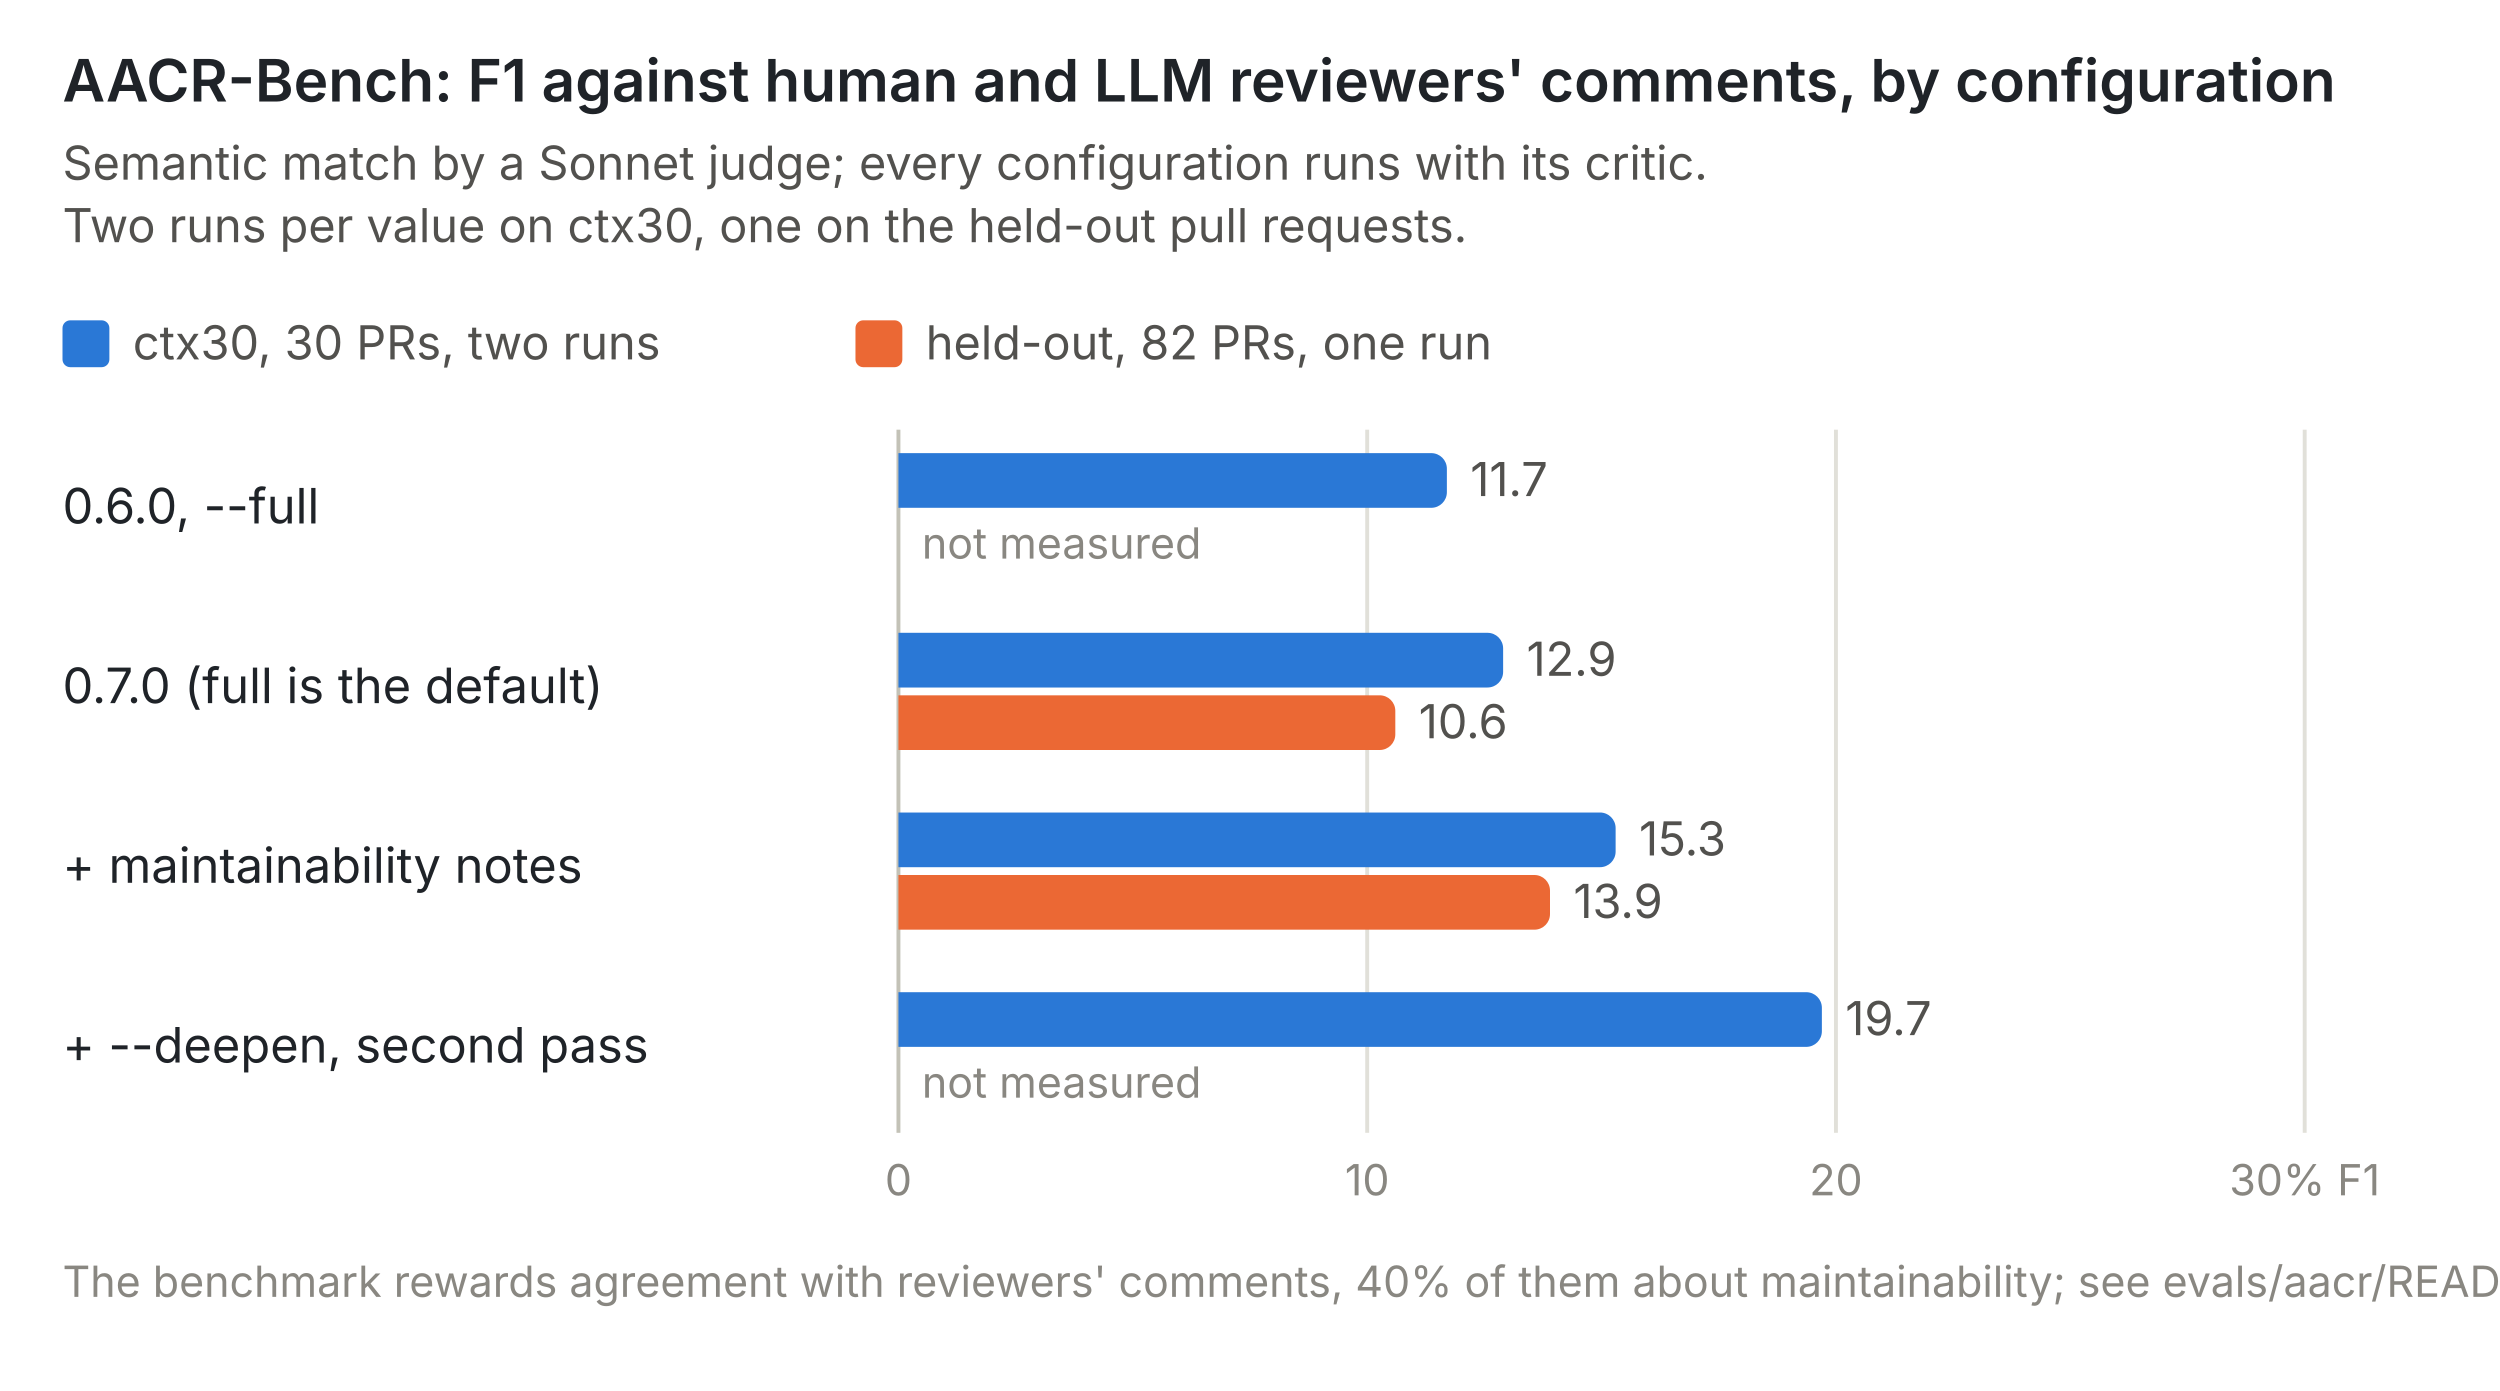
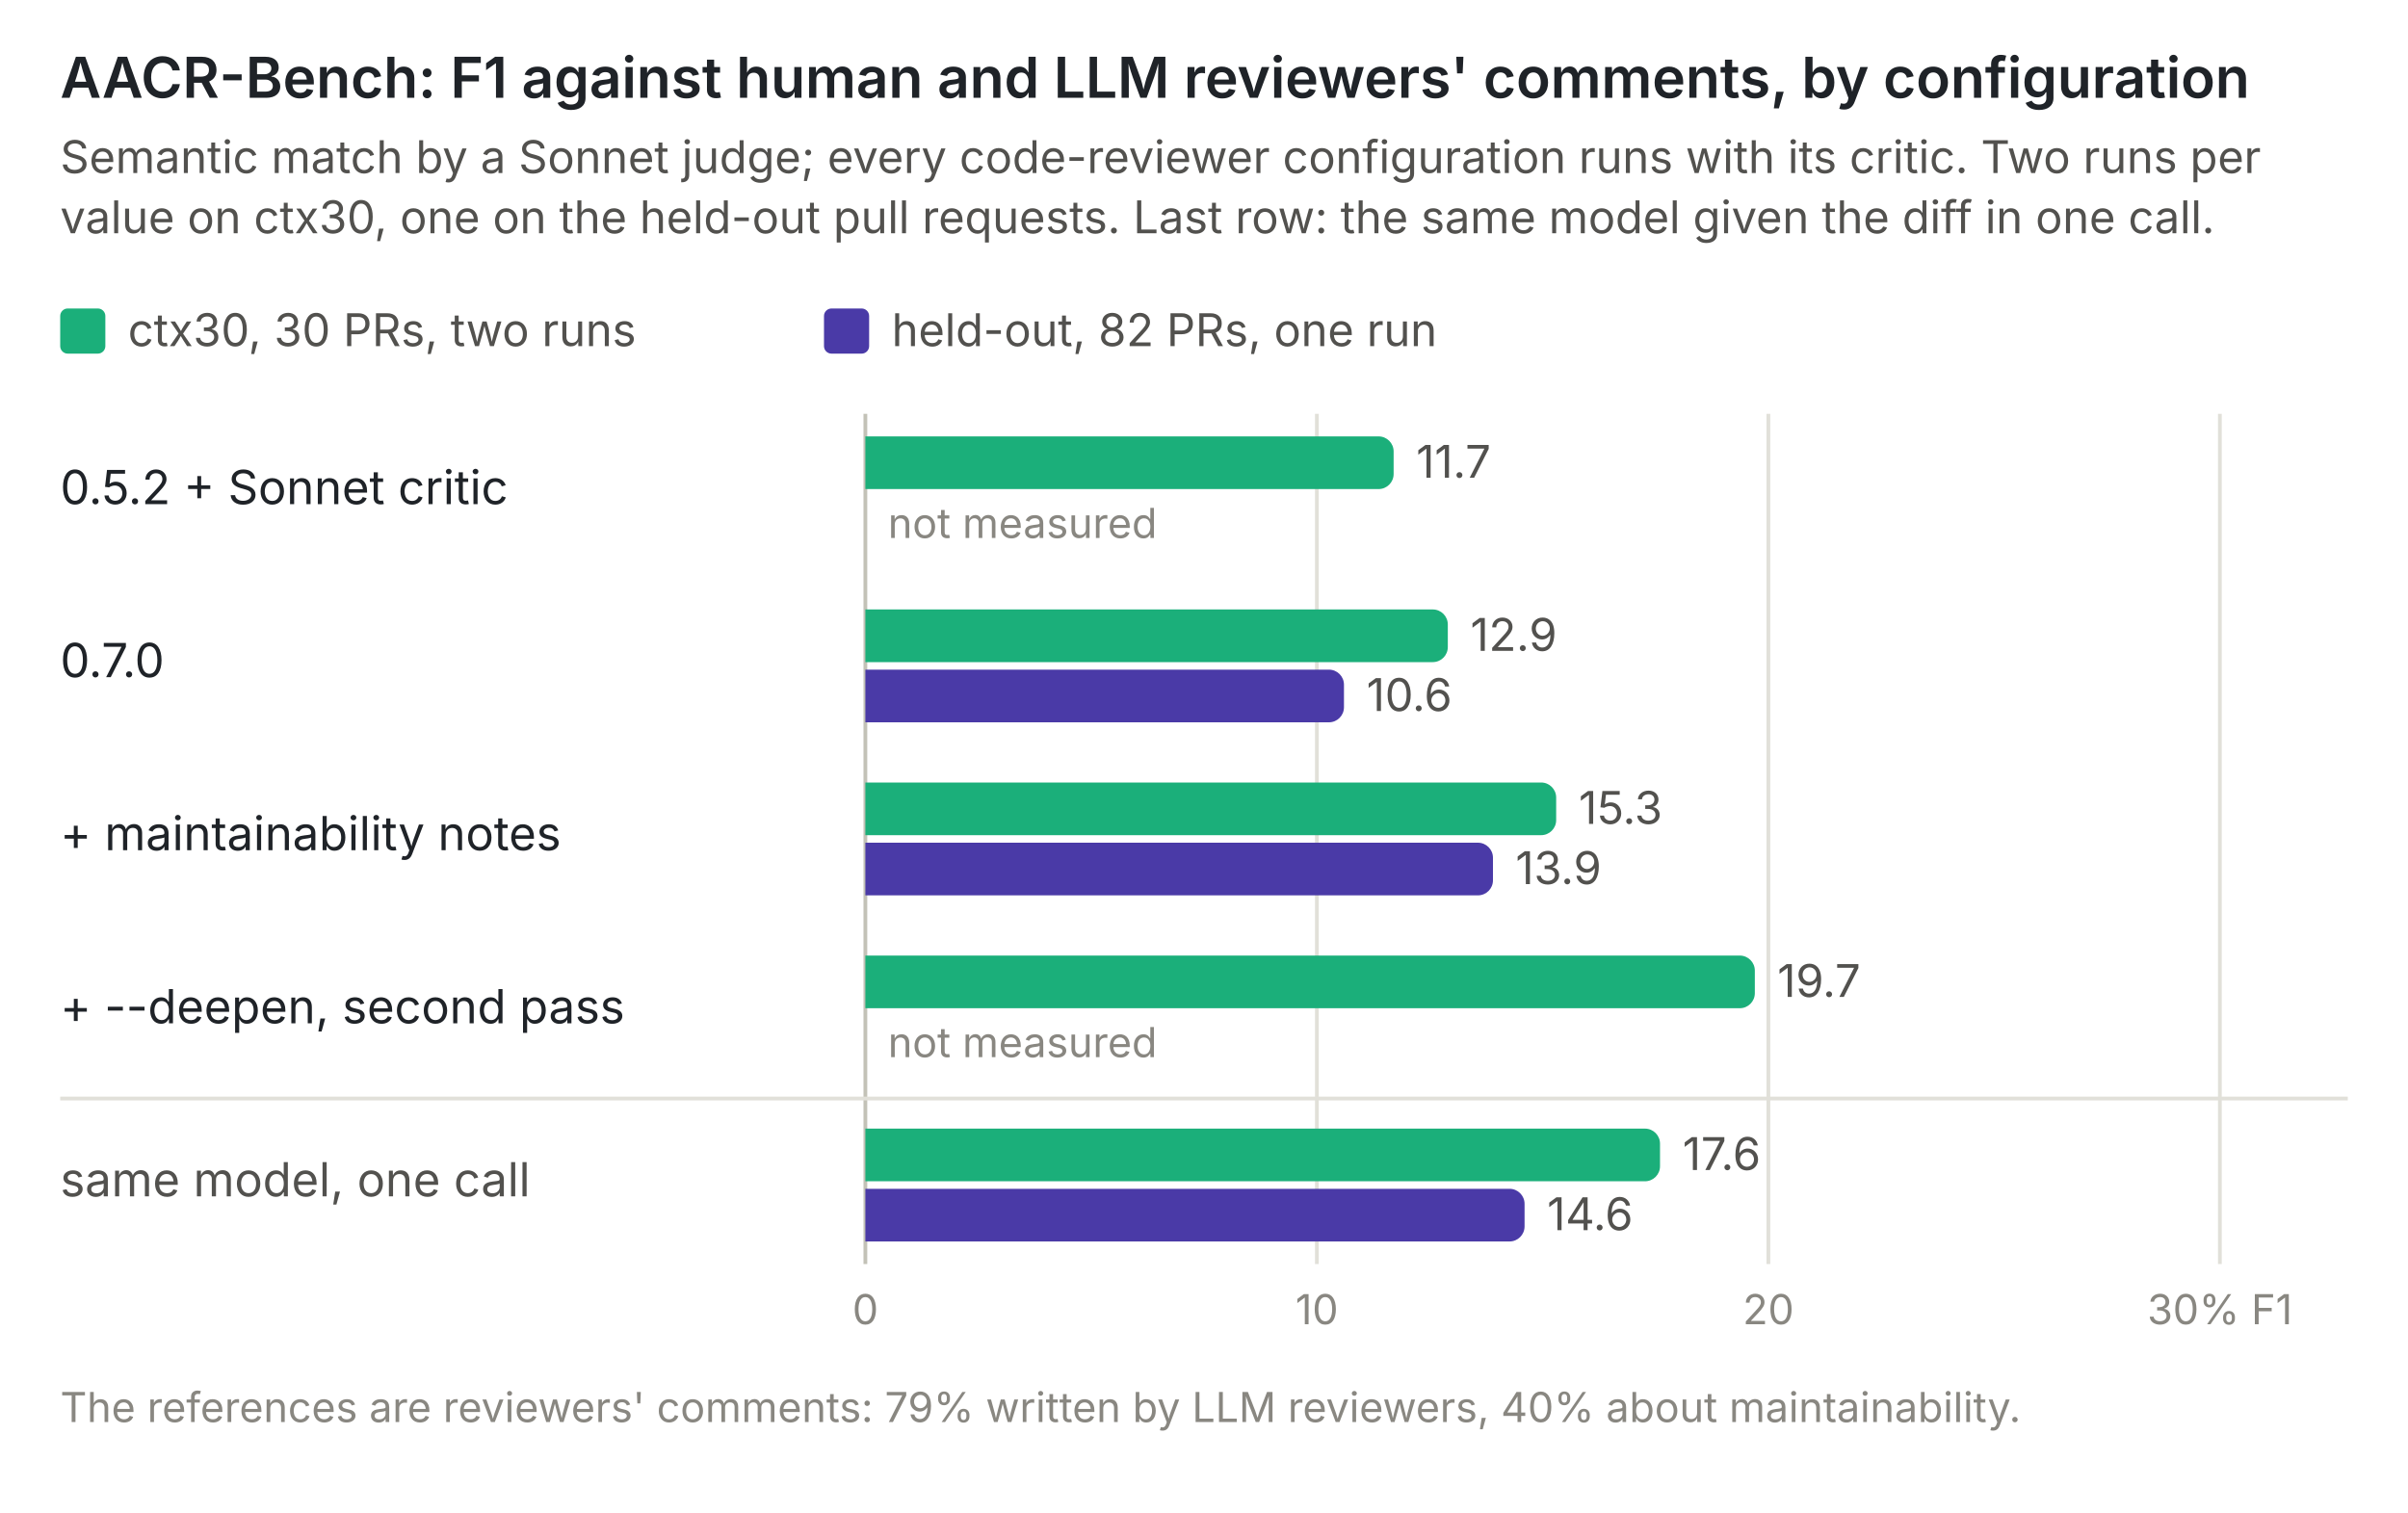
- <svg xmlns="http://www.w3.org/2000/svg" width="640" height="356" viewBox="0 0 640 356" role="img" aria-label="F1 on AACR-Bench by configuration: 0.6.0, --full 11.7; 0.7.0 (full is the default) 12.9 on ctx30 and 10.6 held out; + maintainability notes 15.3 on ctx30 and 13.9 held out; + --deepen, second pass 19.7" font-family="system-ui, -apple-system, &quot;Segoe UI&quot;, sans-serif">
+ <svg xmlns="http://www.w3.org/2000/svg" width="640" height="402" viewBox="0 0 640 402" role="img" aria-label="F1 on AACR-Bench by configuration: 0.5.2 + Sonnet critic 11.7; 0.7.0 12.9 on ctx30 and 10.6 held out; + maintainability notes 15.3 on ctx30 and 13.9 held out; + --deepen, second pass 19.7; same model, one call 17.6 on ctx30 and 14.6 held out" font-family="system-ui, -apple-system, &quot;Segoe UI&quot;, sans-serif">
  <text x="16.0" y="26.0" font-size="15" fill="#1f2328" font-weight="600">AACR-Bench: F1 against human and LLM reviewers' comments, by configuration</text>
-   <text x="16.0" y="46.0" font-size="12" fill="#52514e">Semantic match by a Sonnet judge; every configuration runs with its critic.</text>
-   <text x="16.0" y="62.0" font-size="12" fill="#52514e">Two runs per value on ctx30, one on the held-out pull requests.</text>
-   <rect x="16" y="82" width="12" height="12" rx="2" fill="#2a78d6" />
+   <text x="16.0" y="46.0" font-size="12" fill="#52514e">Semantic match by a Sonnet judge; every code-reviewer configuration runs with its critic. Two runs per</text>
+   <text x="16.0" y="62.0" font-size="12" fill="#52514e">value on ctx30, one on the held-out pull requests. Last row: the same model given the diff in one call.</text>
+   <rect x="16" y="82" width="12" height="12" rx="2" fill="#1baf7a" />
  <text x="34.0" y="92.0" font-size="12" fill="#52514e">ctx30, 30 PRs, two runs</text>
-   <rect x="219" y="82" width="12" height="12" rx="2" fill="#eb6834" />
+   <rect x="219" y="82" width="12" height="12" rx="2" fill="#4a3aa7" />
  <text x="237.0" y="92.0" font-size="12" fill="#52514e">held-out, 82 PRs, one run</text>
-   <line x1="230.0" y1="110" x2="230.0" y2="290" stroke="#c3c2b7" stroke-width="1" />
-   <text x="230.0" y="306.0" font-size="11" fill="#898781" text-anchor="middle">0</text>
-   <line x1="350.0" y1="110" x2="350.0" y2="290" stroke="#e1e0d9" stroke-width="1" />
-   <text x="350.0" y="306.0" font-size="11" fill="#898781" text-anchor="middle">10</text>
-   <line x1="470.0" y1="110" x2="470.0" y2="290" stroke="#e1e0d9" stroke-width="1" />
-   <text x="470.0" y="306.0" font-size="11" fill="#898781" text-anchor="middle">20</text>
-   <line x1="590.0" y1="110" x2="590.0" y2="290" stroke="#e1e0d9" stroke-width="1" />
-   <text x="590.0" y="306.0" font-size="11" fill="#898781" text-anchor="middle">30% F1</text>
-   <text x="16.0" y="134.0" font-size="12.5" fill="#1f2328">0.6.0, --full</text>
-   <path d="M230 116 H366.4 a4 4 0 0 1 4 4 V126 a4 4 0 0 1 -4 4 H230 Z" fill="#2a78d6" />
+   <line x1="230.0" y1="110" x2="230.0" y2="336" stroke="#c3c2b7" stroke-width="1" />
+   <text x="230.0" y="352.0" font-size="11" fill="#898781" text-anchor="middle">0</text>
+   <line x1="350.0" y1="110" x2="350.0" y2="336" stroke="#e1e0d9" stroke-width="1" />
+   <text x="350.0" y="352.0" font-size="11" fill="#898781" text-anchor="middle">10</text>
+   <line x1="470.0" y1="110" x2="470.0" y2="336" stroke="#e1e0d9" stroke-width="1" />
+   <text x="470.0" y="352.0" font-size="11" fill="#898781" text-anchor="middle">20</text>
+   <line x1="590.0" y1="110" x2="590.0" y2="336" stroke="#e1e0d9" stroke-width="1" />
+   <text x="590.0" y="352.0" font-size="11" fill="#898781" text-anchor="middle">30% F1</text>
+   <text x="16.0" y="134.0" font-size="12.5" fill="#1f2328">0.5.2 + Sonnet critic</text>
+   <path d="M230 116 H366.4 a4 4 0 0 1 4 4 V126 a4 4 0 0 1 -4 4 H230 Z" fill="#1baf7a" />
  <text x="376.4" y="127.0" font-size="12" fill="#52514e" font-variant-numeric="tabular-nums">11.7</text>
  <text x="236.0" y="143.0" font-size="11" fill="#898781">not measured</text>
-   <text x="16.0" y="180.0" font-size="12.5" fill="#1f2328">0.7.0 (full is the default)</text>
-   <path d="M230 162 H380.8 a4 4 0 0 1 4 4 V172 a4 4 0 0 1 -4 4 H230 Z" fill="#2a78d6" />
+   <text x="16.0" y="180.0" font-size="12.5" fill="#1f2328">0.7.0</text>
+   <path d="M230 162 H380.8 a4 4 0 0 1 4 4 V172 a4 4 0 0 1 -4 4 H230 Z" fill="#1baf7a" />
  <text x="390.8" y="173.0" font-size="12" fill="#52514e" font-variant-numeric="tabular-nums">12.9</text>
-   <path d="M230 178 H353.2 a4 4 0 0 1 4 4 V188 a4 4 0 0 1 -4 4 H230 Z" fill="#eb6834" />
+   <path d="M230 178 H353.2 a4 4 0 0 1 4 4 V188 a4 4 0 0 1 -4 4 H230 Z" fill="#4a3aa7" />
  <text x="363.2" y="189.0" font-size="12" fill="#52514e" font-variant-numeric="tabular-nums">10.6</text>
  <text x="16.0" y="226.0" font-size="12.5" fill="#1f2328">+ maintainability notes</text>
-   <path d="M230 208 H409.6 a4 4 0 0 1 4 4 V218 a4 4 0 0 1 -4 4 H230 Z" fill="#2a78d6" />
+   <path d="M230 208 H409.6 a4 4 0 0 1 4 4 V218 a4 4 0 0 1 -4 4 H230 Z" fill="#1baf7a" />
  <text x="419.6" y="219.0" font-size="12" fill="#52514e" font-variant-numeric="tabular-nums">15.3</text>
-   <path d="M230 224 H392.8 a4 4 0 0 1 4 4 V234 a4 4 0 0 1 -4 4 H230 Z" fill="#eb6834" />
+   <path d="M230 224 H392.8 a4 4 0 0 1 4 4 V234 a4 4 0 0 1 -4 4 H230 Z" fill="#4a3aa7" />
  <text x="402.8" y="235.0" font-size="12" fill="#52514e" font-variant-numeric="tabular-nums">13.9</text>
  <text x="16.0" y="272.0" font-size="12.5" fill="#1f2328">+ --deepen, second pass</text>
-   <path d="M230 254 H462.4 a4 4 0 0 1 4 4 V264 a4 4 0 0 1 -4 4 H230 Z" fill="#2a78d6" />
+   <path d="M230 254 H462.4 a4 4 0 0 1 4 4 V264 a4 4 0 0 1 -4 4 H230 Z" fill="#1baf7a" />
  <text x="472.4" y="265.0" font-size="12" fill="#52514e" font-variant-numeric="tabular-nums">19.7</text>
  <text x="236.0" y="281.0" font-size="11" fill="#898781">not measured</text>
-   <text x="16.0" y="332.0" font-size="11" fill="#898781">The benchmark rewards agreement with reviewers' comments, 40% of them about maintainability; see evals/aacr/README.md.</text>
+   <line x1="16" y1="292" x2="624" y2="292" stroke="#e1e0d9" stroke-width="1" />
+   <text x="16.0" y="318.0" font-size="12.5" fill="#52514e">same model, one call</text>
+   <path d="M230 300 H437.2 a4 4 0 0 1 4 4 V310 a4 4 0 0 1 -4 4 H230 Z" fill="#1baf7a" />
+   <text x="447.2" y="311.0" font-size="12" fill="#52514e" font-variant-numeric="tabular-nums">17.6</text>
+   <path d="M230 316 H401.2 a4 4 0 0 1 4 4 V326 a4 4 0 0 1 -4 4 H230 Z" fill="#4a3aa7" />
+   <text x="411.2" y="327.0" font-size="12" fill="#52514e" font-variant-numeric="tabular-nums">14.6</text>
+   <text x="16.0" y="378.0" font-size="11" fill="#898781">The references are reviewers' comments: 79% written by LLM reviewers, 40% about maintainability.</text>
</svg>
